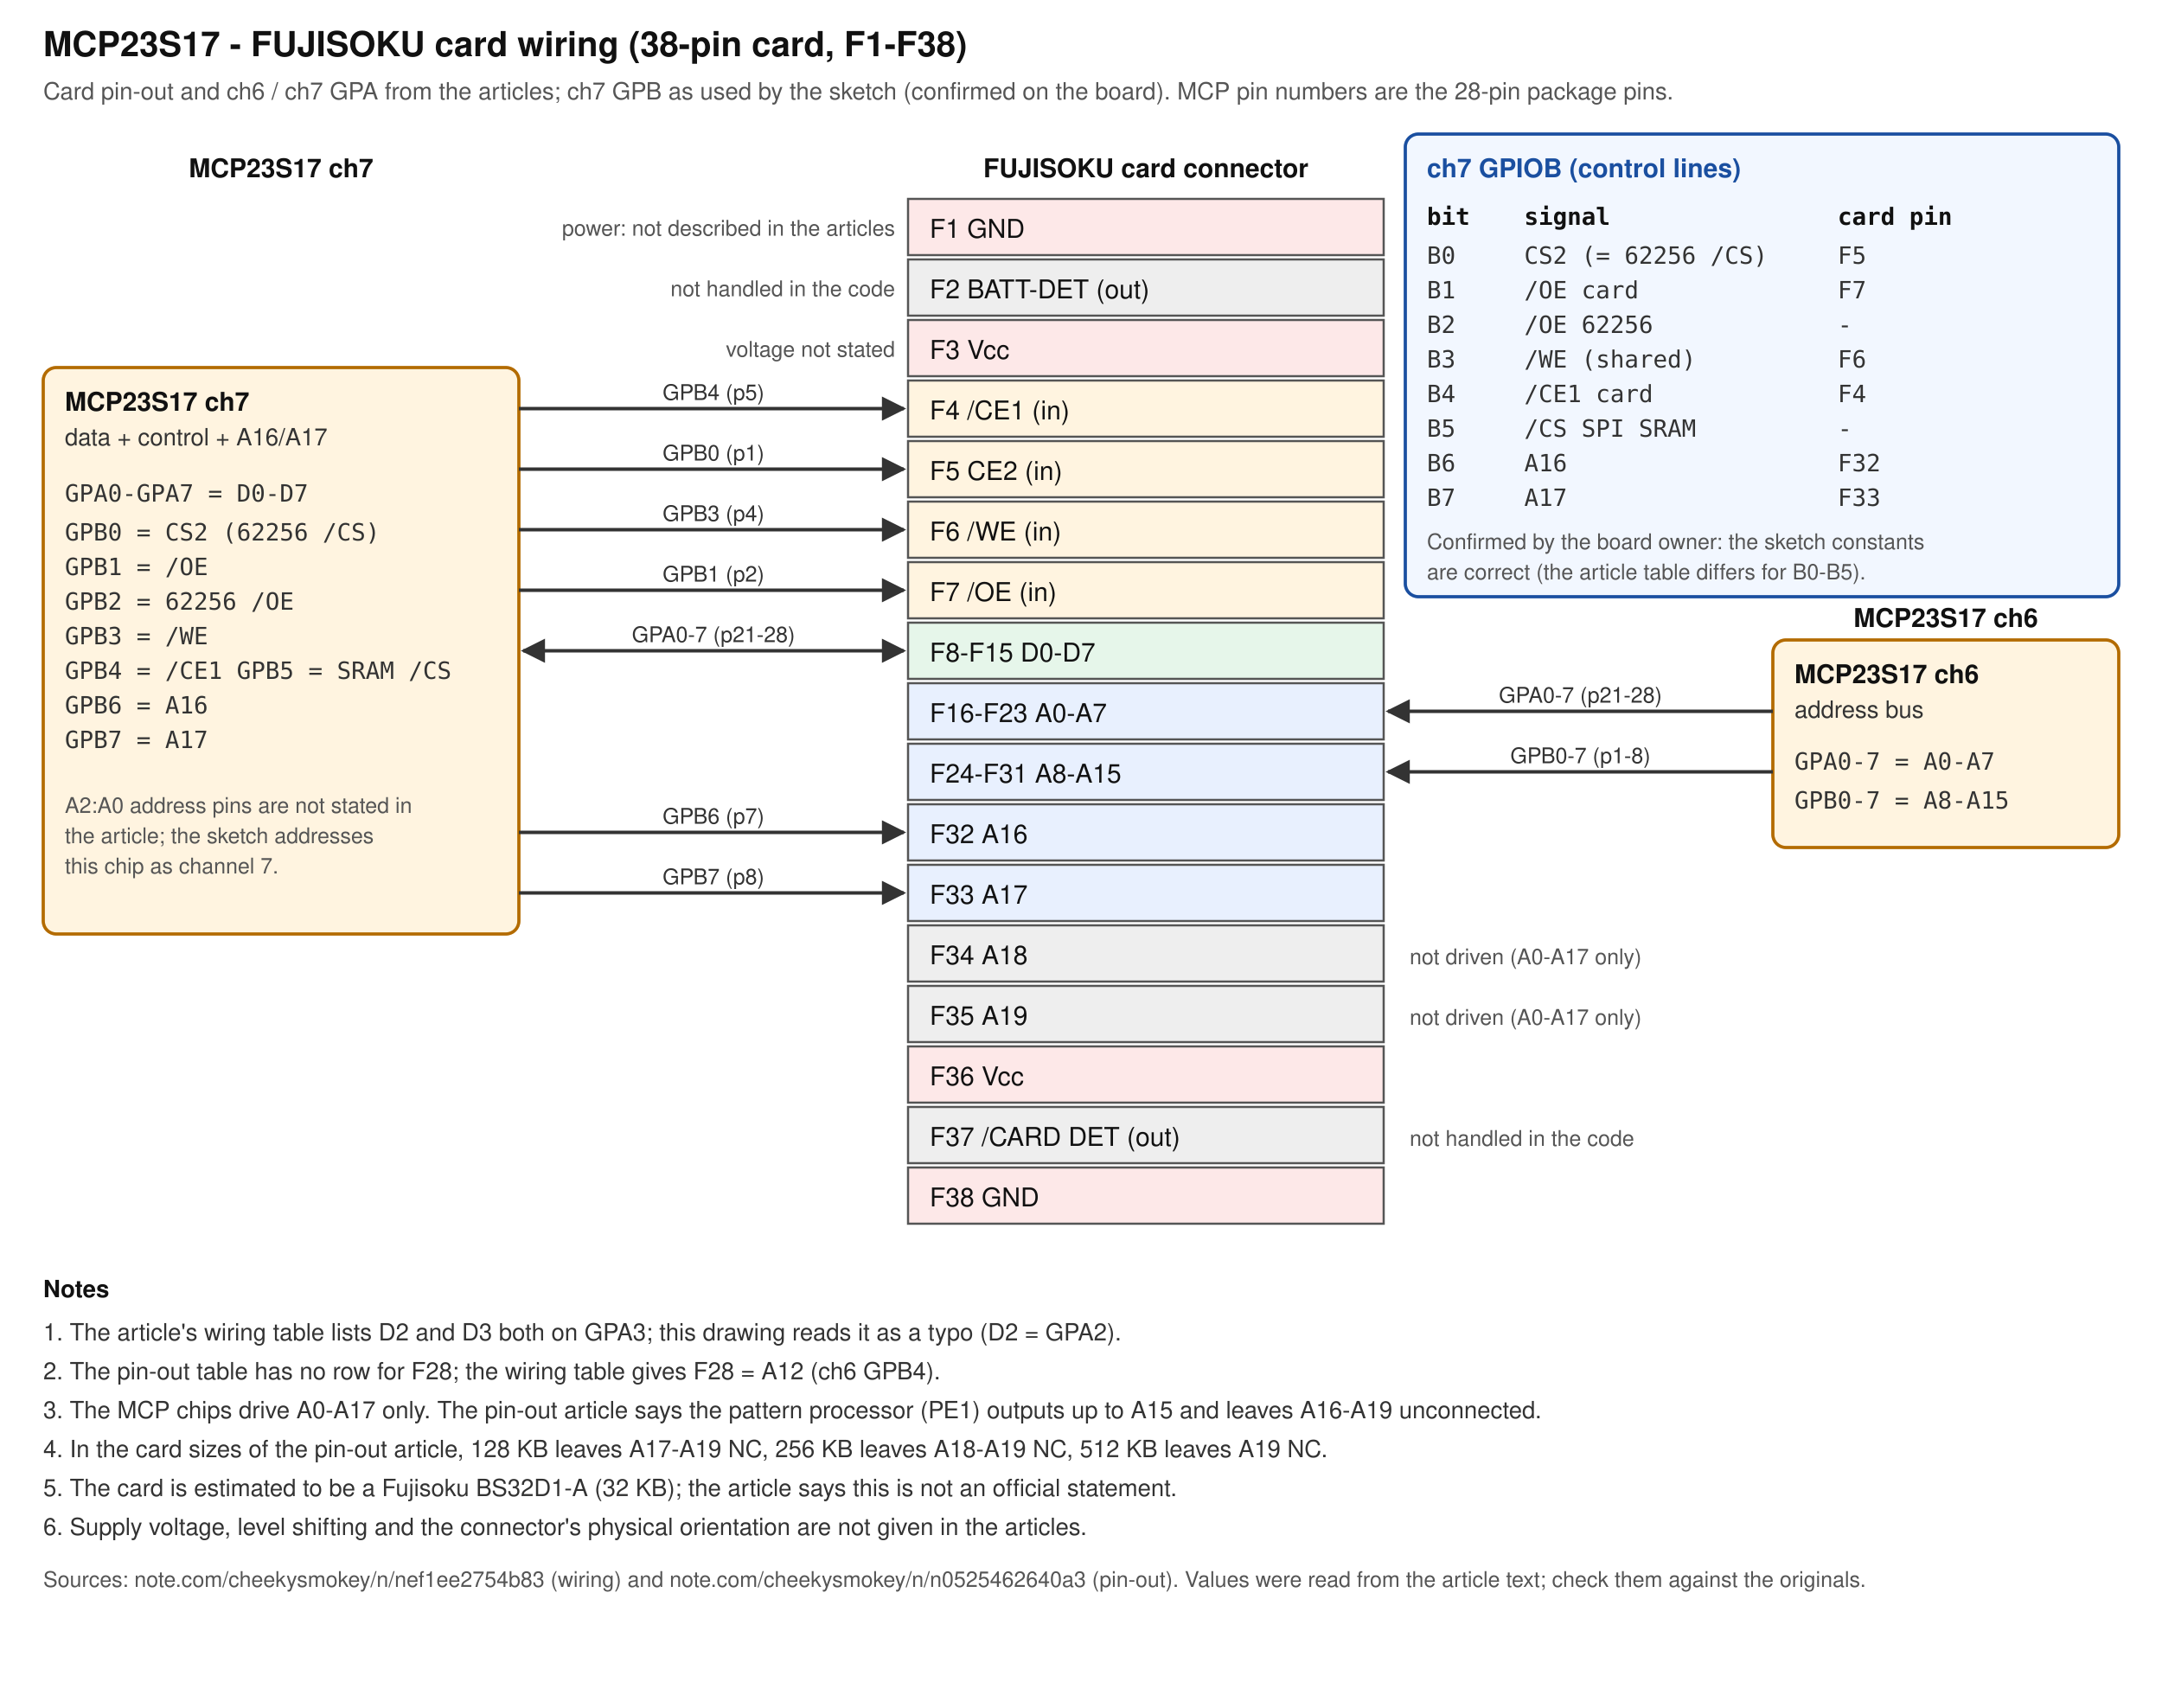
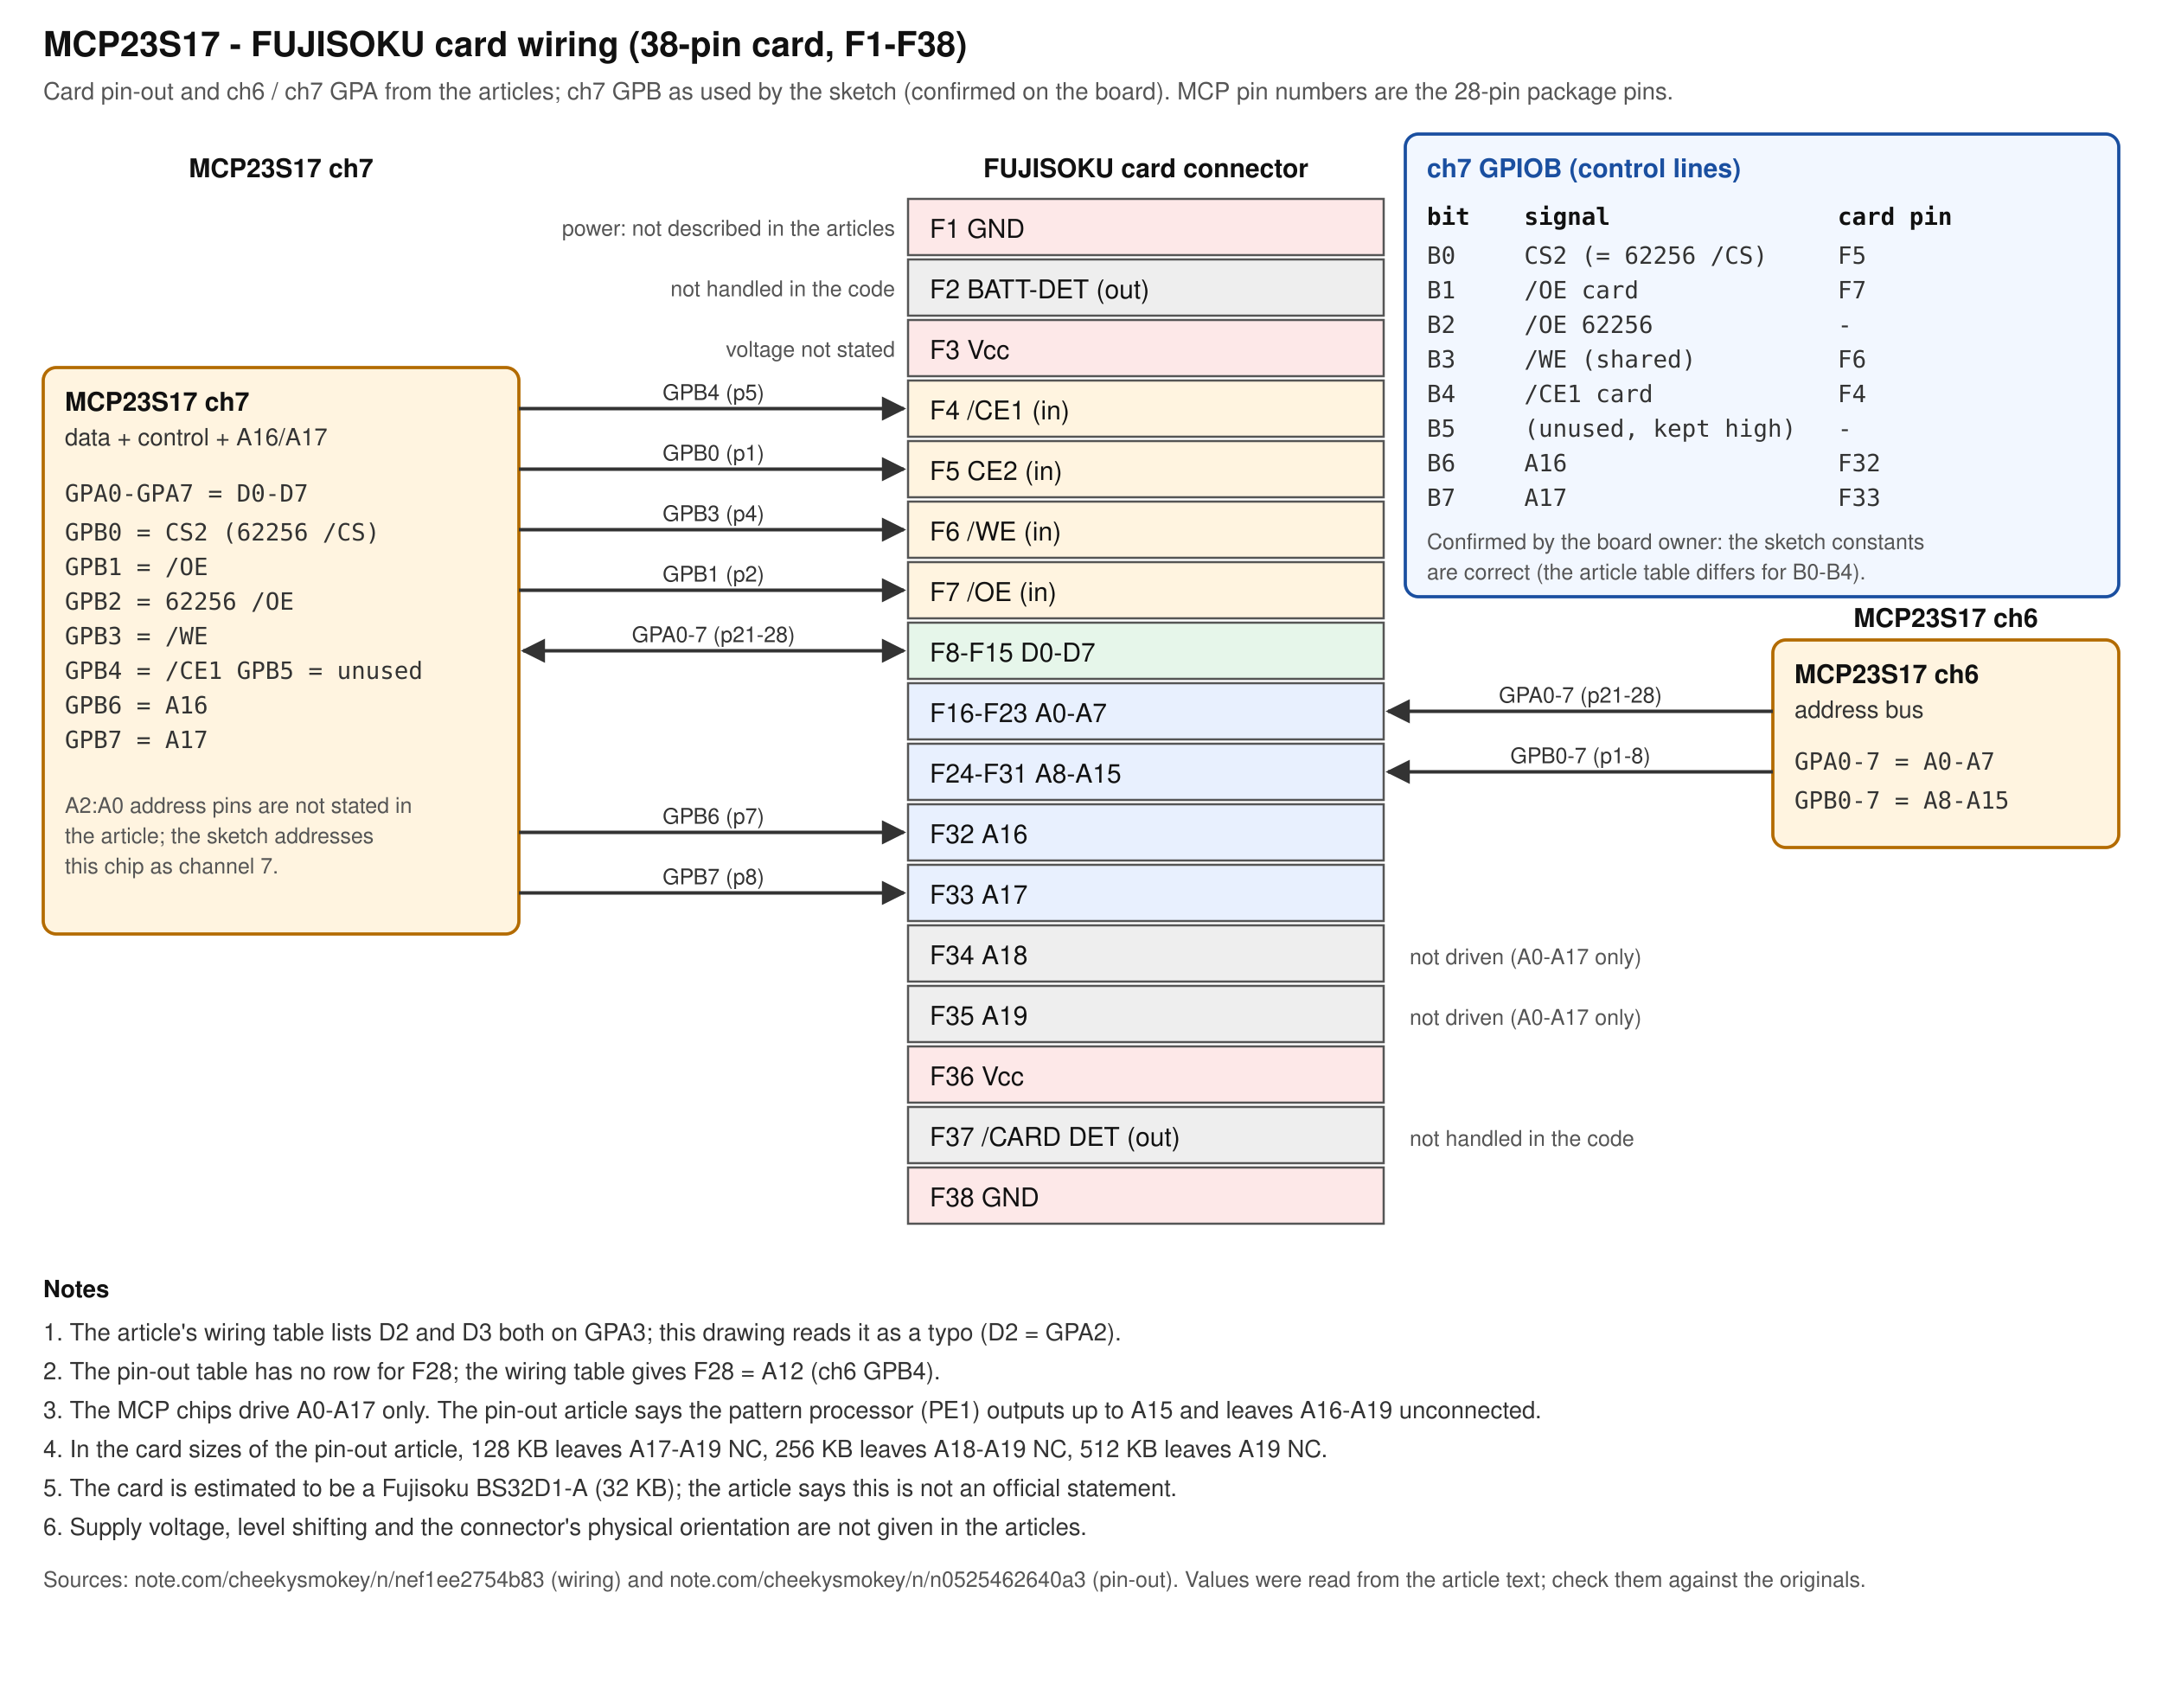
<svg xmlns="http://www.w3.org/2000/svg" viewBox="0 0 1000 790" width="1000" height="790" font-family="Helvetica, Arial, sans-serif" font-size="12">
  <defs>
    <marker id="arr" viewBox="0 0 10 10" refX="9" refY="5" markerWidth="7" markerHeight="7" orient="auto">
      <path d="M0,0 L10,5 L0,10 z" fill="#333333" />
    </marker>
    <marker id="arrS" viewBox="0 0 10 10" refX="1" refY="5" markerWidth="7" markerHeight="7" orient="auto">
      <path d="M10,0 L0,5 L10,10 z" fill="#333333" />
    </marker>
  </defs>
  <rect width="1000" height="790" fill="#ffffff" />
  <text x="20" y="26" font-size="16" font-weight="bold" fill="#111111">MCP23S17 - FUJISOKU card wiring (38-pin card, F1-F38)</text>
  <text x="20" y="46" font-size="11" fill="#555555">Card pin-out and ch6 / ch7 GPA from the articles; ch7 GPB as used by the sketch (confirmed on the board). MCP pin numbers are the 28-pin package pins.</text>
  <text x="130" y="82" text-anchor="middle" font-weight="bold" fill="#111111">MCP23S17 ch7</text>
  <text x="530" y="82" text-anchor="middle" font-weight="bold" fill="#111111">FUJISOKU card connector</text>
  <text x="900" y="290" text-anchor="middle" font-weight="bold" fill="#111111">MCP23S17 ch6</text>
  <g stroke="#555555" stroke-width="1">
    <rect x="420" y="92" width="220" height="26" fill="#fde8e8" />
    <rect x="420" y="120" width="220" height="26" fill="#eeeeee" />
    <rect x="420" y="148" width="220" height="26" fill="#fde8e8" />
    <rect x="420" y="176" width="220" height="26" fill="#fff4e0" />
    <rect x="420" y="204" width="220" height="26" fill="#fff4e0" />
    <rect x="420" y="232" width="220" height="26" fill="#fff4e0" />
    <rect x="420" y="260" width="220" height="26" fill="#fff4e0" />
    <rect x="420" y="288" width="220" height="26" fill="#e6f6ea" />
    <rect x="420" y="316" width="220" height="26" fill="#e8f0fe" />
    <rect x="420" y="344" width="220" height="26" fill="#e8f0fe" />
    <rect x="420" y="372" width="220" height="26" fill="#e8f0fe" />
    <rect x="420" y="400" width="220" height="26" fill="#e8f0fe" />
    <rect x="420" y="428" width="220" height="26" fill="#eeeeee" />
    <rect x="420" y="456" width="220" height="26" fill="#eeeeee" />
    <rect x="420" y="484" width="220" height="26" fill="#fde8e8" />
    <rect x="420" y="512" width="220" height="26" fill="#eeeeee" />
    <rect x="420" y="540" width="220" height="26" fill="#fde8e8" />
  </g>
  <g font-size="12" fill="#111111">
    <text x="430" y="110">F1    GND</text>
    <text x="430" y="138">F2    BATT-DET (out)</text>
    <text x="430" y="166">F3    Vcc</text>
    <text x="430" y="194">F4    /CE1 (in)</text>
    <text x="430" y="222">F5    CE2 (in)</text>
    <text x="430" y="250">F6    /WE (in)</text>
    <text x="430" y="278">F7    /OE (in)</text>
    <text x="430" y="306">F8-F15    D0-D7</text>
    <text x="430" y="334">F16-F23   A0-A7</text>
    <text x="430" y="362">F24-F31   A8-A15</text>
    <text x="430" y="390">F32   A16</text>
    <text x="430" y="418">F33   A17</text>
    <text x="430" y="446">F34   A18</text>
    <text x="430" y="474">F35   A19</text>
    <text x="430" y="502">F36   Vcc</text>
    <text x="430" y="530">F37   /CARD DET (out)</text>
    <text x="430" y="558">F38   GND</text>
  </g>
  <rect x="20" y="170" width="220" height="262" rx="6" fill="#fff4e0" stroke="#b36b00" stroke-width="1.5" />
  <text x="30" y="190" font-weight="bold" fill="#111111">MCP23S17 ch7</text>
  <text x="30" y="206" font-size="11" fill="#333333">data + control + A16/A17</text>
  <g font-size="11" font-family="monospace" fill="#333333">
    <text x="30" y="232">GPA0-GPA7 = D0-D7</text>
    <text x="30" y="250">GPB0 = CS2 (62256 /CS)</text>
    <text x="30" y="266">GPB1 = /OE</text>
    <text x="30" y="282">GPB2 = 62256 /OE</text>
    <text x="30" y="298">GPB3 = /WE</text>
-     <text x="30" y="314">GPB4 = /CE1   GPB5 = SRAM /CS</text>
+     <text x="30" y="314">GPB4 = /CE1   GPB5 = unused</text>
    <text x="30" y="330">GPB6 = A16</text>
    <text x="30" y="346">GPB7 = A17</text>
  </g>
  <text x="30" y="376" font-size="10" fill="#555555">A2:A0 address pins are not stated in</text>
  <text x="30" y="390" font-size="10" fill="#555555">the article; the sketch addresses</text>
  <text x="30" y="404" font-size="10" fill="#555555">this chip as channel 7.</text>
  <g stroke="#333333" stroke-width="1.6" fill="none">
    <path d="M240,189 H418" marker-end="url(#arr)" />
    <path d="M240,217 H418" marker-end="url(#arr)" />
    <path d="M240,245 H418" marker-end="url(#arr)" />
    <path d="M240,273 H418" marker-end="url(#arr)" />
    <path d="M242,301 H418" marker-end="url(#arr)" marker-start="url(#arrS)" />
    <path d="M240,385 H418" marker-end="url(#arr)" />
    <path d="M240,413 H418" marker-end="url(#arr)" />
  </g>
  <g font-size="10" fill="#333333" text-anchor="middle">
    <text x="330" y="185">GPB4 (p5)</text>
    <text x="330" y="213">GPB0 (p1)</text>
    <text x="330" y="241">GPB3 (p4)</text>
    <text x="330" y="269">GPB1 (p2)</text>
    <text x="330" y="297">GPA0-7 (p21-28)</text>
    <text x="330" y="381">GPB6 (p7)</text>
    <text x="330" y="409">GPB7 (p8)</text>
  </g>
  <g font-size="10" fill="#555555" text-anchor="end">
    <text x="414" y="109">power: not described in the articles</text>
    <text x="414" y="137">not handled in the code</text>
    <text x="414" y="165">voltage not stated</text>
  </g>
  <rect x="820" y="296" width="160" height="96" rx="6" fill="#fff4e0" stroke="#b36b00" stroke-width="1.5" />
  <text x="830" y="316" font-weight="bold" fill="#111111">MCP23S17 ch6</text>
  <text x="830" y="332" font-size="11" fill="#333333">address bus</text>
  <g font-size="11" font-family="monospace" fill="#333333">
    <text x="830" y="356">GPA0-7 = A0-A7</text>
    <text x="830" y="374">GPB0-7 = A8-A15</text>
  </g>
  <g stroke="#333333" stroke-width="1.6" fill="none">
    <path d="M820,329 H642" marker-end="url(#arr)" />
    <path d="M820,357 H642" marker-end="url(#arr)" />
  </g>
  <g font-size="10" fill="#333333" text-anchor="middle">
    <text x="731" y="325">GPA0-7 (p21-28)</text>
    <text x="731" y="353">GPB0-7 (p1-8)</text>
  </g>
  <g font-size="10" fill="#555555">
    <text x="652" y="446">not driven (A0-A17 only)</text>
    <text x="652" y="474">not driven (A0-A17 only)</text>
    <text x="652" y="530">not handled in the code</text>
  </g>
  <rect x="650" y="62" width="330" height="214" rx="6" fill="#f2f7ff" stroke="#1a4fa0" stroke-width="1.5" />
  <text x="660" y="82" font-weight="bold" fill="#1a4fa0">ch7 GPIOB (control lines)</text>
  <g font-size="11" font-family="monospace" fill="#111111" font-weight="bold">
    <text x="660" y="104">bit</text>
    <text x="705" y="104">signal</text>
    <text x="850" y="104">card pin</text>
  </g>
  <g font-size="11" font-family="monospace" fill="#333333">
    <text x="660" y="122">B0</text>
    <text x="705" y="122">CS2  (= 62256 /CS)</text>
    <text x="850" y="122">F5</text>
    <text x="660" y="138">B1</text>
    <text x="705" y="138">/OE  card</text>
    <text x="850" y="138">F7</text>
    <text x="660" y="154">B2</text>
    <text x="705" y="154">/OE  62256</text>
    <text x="850" y="154">-</text>
    <text x="660" y="170">B3</text>
    <text x="705" y="170">/WE  (shared)</text>
    <text x="850" y="170">F6</text>
    <text x="660" y="186">B4</text>
    <text x="705" y="186">/CE1 card</text>
    <text x="850" y="186">F4</text>
    <text x="660" y="202">B5</text>
-     <text x="705" y="202">/CS  SPI SRAM</text>
+     <text x="705" y="202">(unused, kept high)</text>
    <text x="850" y="202">-</text>
    <text x="660" y="218">B6</text>
    <text x="705" y="218">A16</text>
    <text x="850" y="218">F32</text>
    <text x="660" y="234">B7</text>
    <text x="705" y="234">A17</text>
    <text x="850" y="234">F33</text>
  </g>
  <text x="660" y="254" font-size="10" fill="#555555">Confirmed by the board owner: the sketch constants</text>
-   <text x="660" y="268" font-size="10" fill="#555555">are correct (the article table differs for B0-B5).</text>
+   <text x="660" y="268" font-size="10" fill="#555555">are correct (the article table differs for B0-B4).</text>
  <g font-size="11" fill="#333333">
    <text x="20" y="600" font-weight="bold" fill="#111111">Notes</text>
    <text x="20" y="620">1. The article's wiring table lists D2 and D3 both on GPA3; this drawing reads it as a typo (D2 = GPA2).</text>
    <text x="20" y="638">2. The pin-out table has no row for F28; the wiring table gives F28 = A12 (ch6 GPB4).</text>
    <text x="20" y="656">3. The MCP chips drive A0-A17 only. The pin-out article says the pattern processor (PE1) outputs up to A15 and leaves A16-A19 unconnected.</text>
    <text x="20" y="674">4. In the card sizes of the pin-out article, 128 KB leaves A17-A19 NC, 256 KB leaves A18-A19 NC, 512 KB leaves A19 NC.</text>
    <text x="20" y="692">5. The card is estimated to be a Fujisoku BS32D1-A (32 KB); the article says this is not an official statement.</text>
    <text x="20" y="710">6. Supply voltage, level shifting and the connector's physical orientation are not given in the articles.</text>
    <text x="20" y="734" fill="#555555" font-size="10">Sources: note.com/cheekysmokey/n/nef1ee2754b83 (wiring) and note.com/cheekysmokey/n/n0525462640a3 (pin-out). Values were read from the article text; check them against the originals.</text>
  </g>
</svg>
